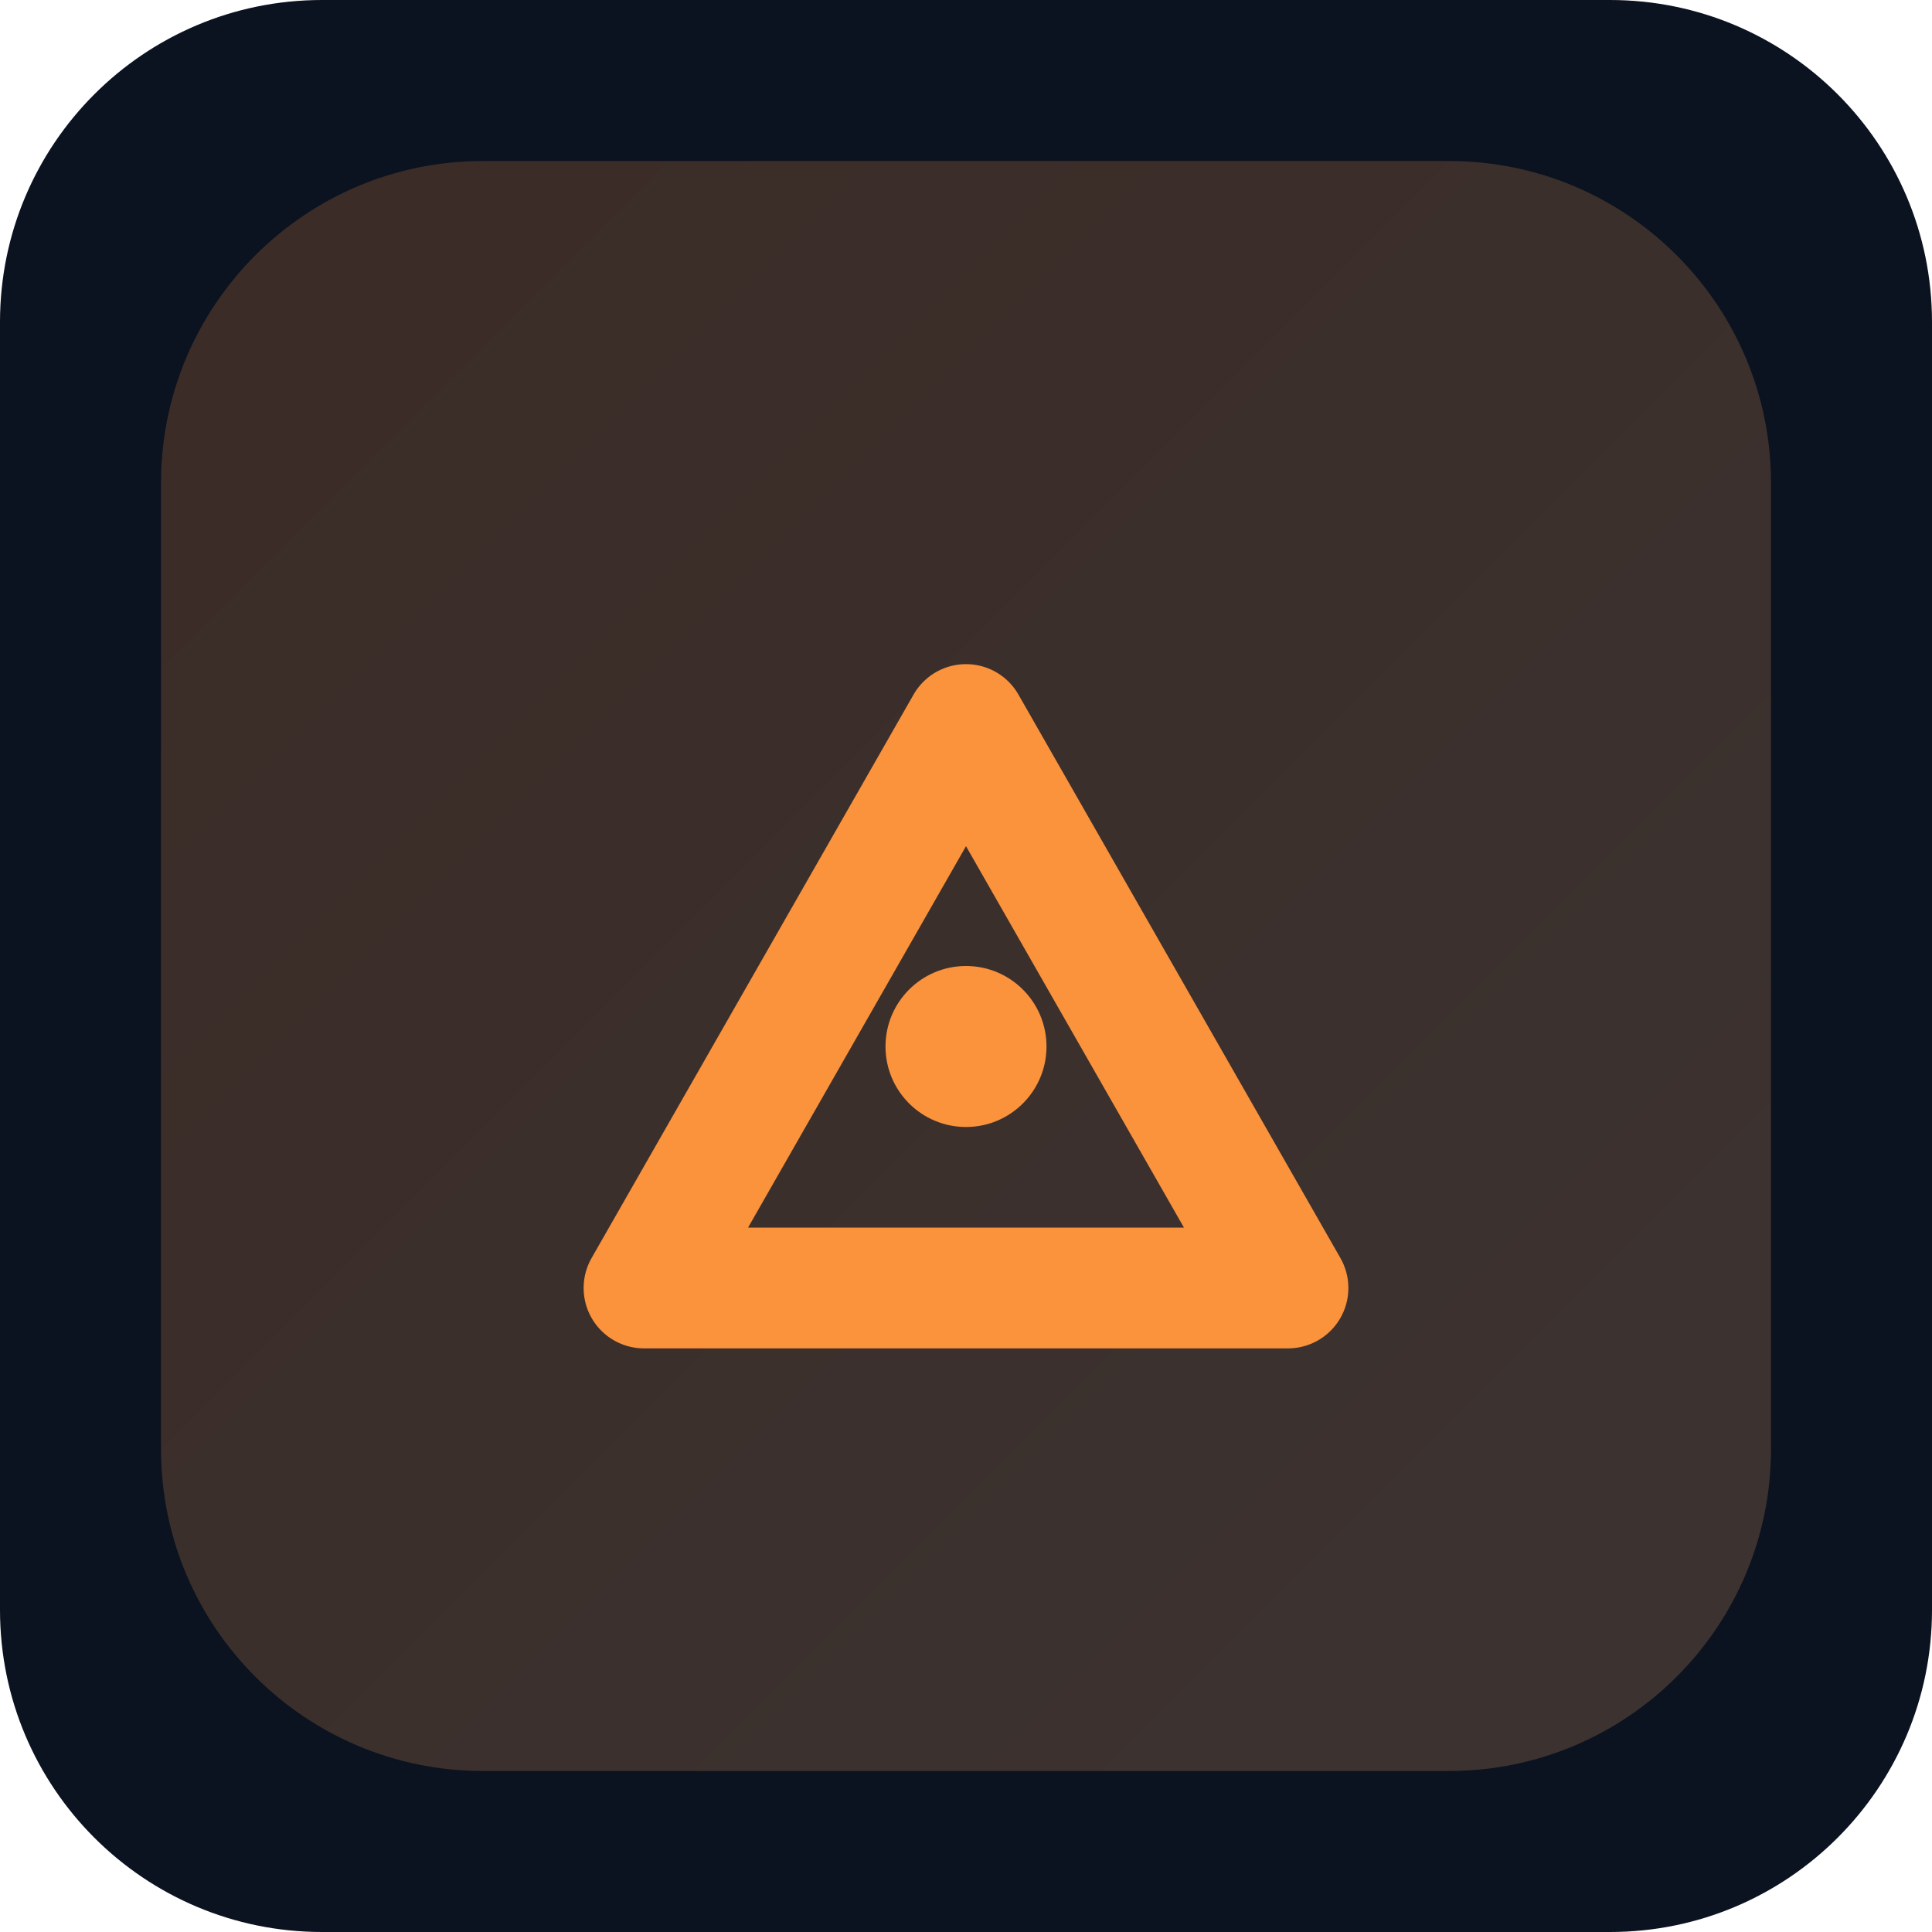
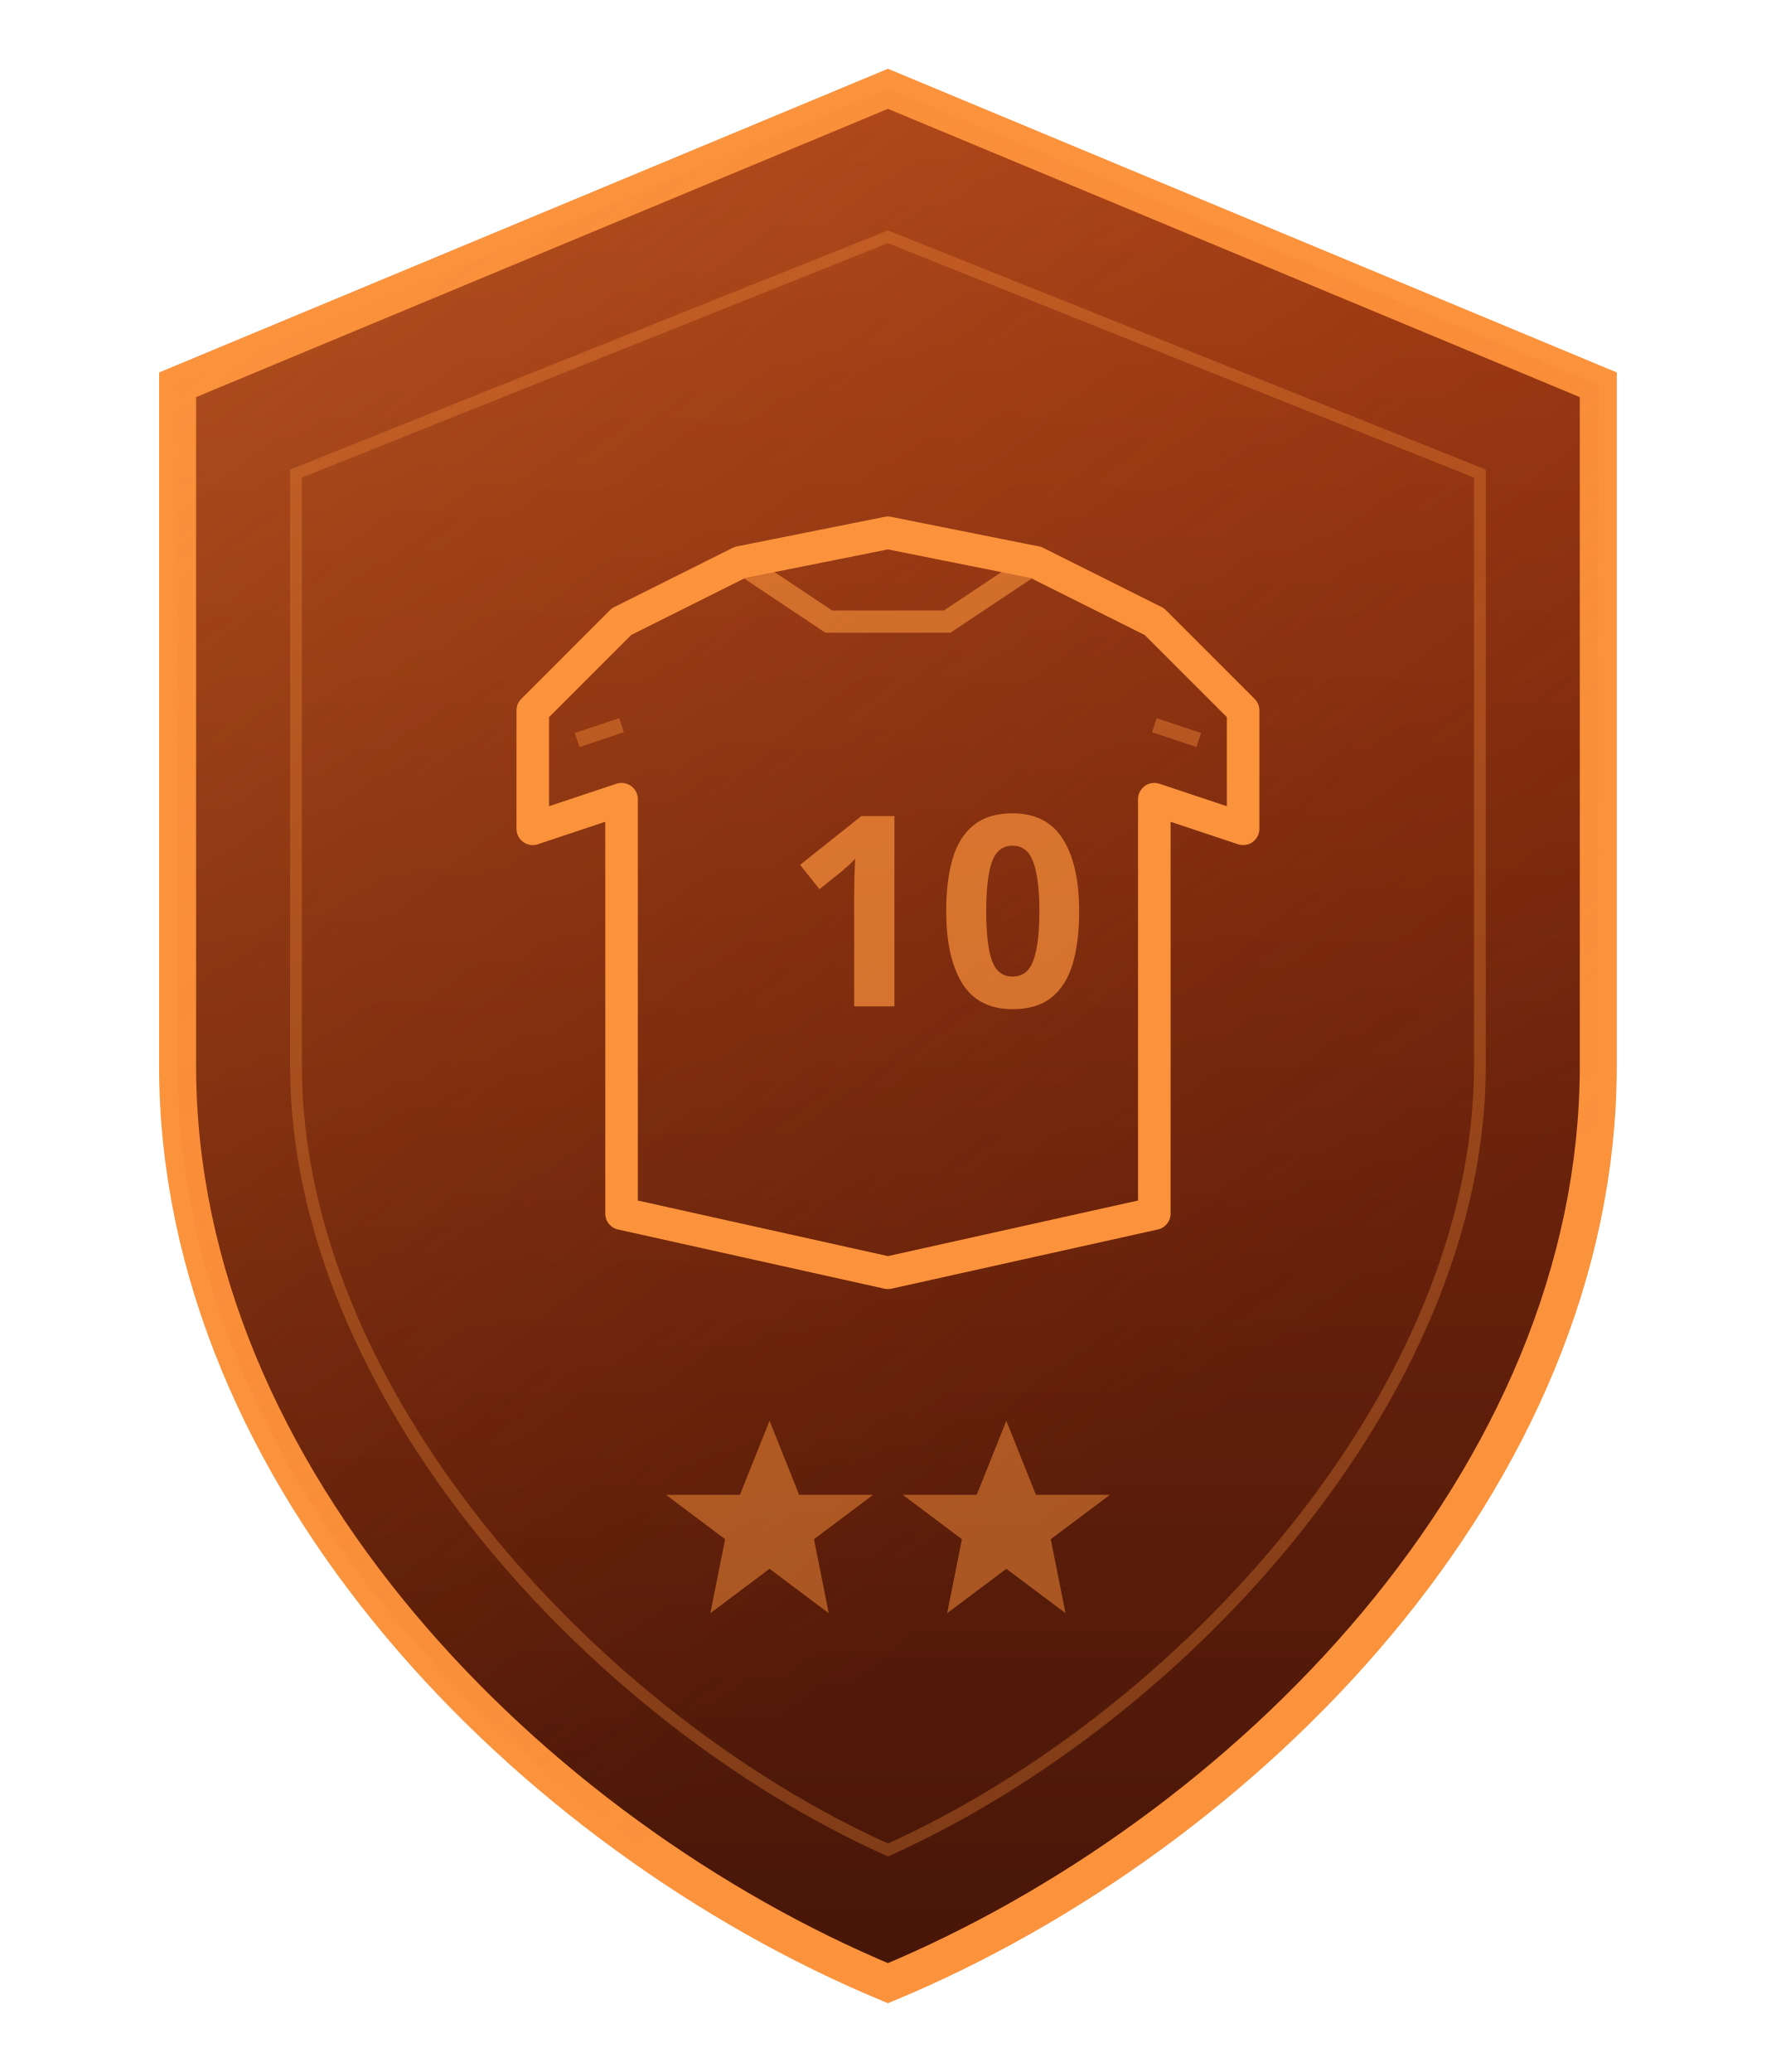
- <svg xmlns="http://www.w3.org/2000/svg" viewBox="0 0 96 96">
+ <svg xmlns="http://www.w3.org/2000/svg" viewBox="0 0 120 140" fill="none">
  <defs>
-     <linearGradient id="g" x1="0" y1="0" x2="1" y2="1">
-       <stop offset="0%" stop-color="#fb923c" />
-       <stop offset="100%" stop-color="#fdba74" />
+     <linearGradient id="am-bg" x1="60" y1="0" x2="60" y2="140" gradientUnits="userSpaceOnUse">
+       <stop offset="0%" stop-color="#9a3412" />
+       <stop offset="100%" stop-color="#431407" />
+     </linearGradient>
+     <linearGradient id="am-shine" x1="30" y1="10" x2="90" y2="90" gradientUnits="userSpaceOnUse">
+       <stop offset="0%" stop-color="#fb923c" stop-opacity="0.3" />
+       <stop offset="100%" stop-color="#ea580c" stop-opacity="0" />
    </linearGradient>
  </defs>
-   <rect width="96" height="96" rx="16" fill="#0b1220" />
-   <g transform="translate(8,8)">
-     <rect width="80" height="80" rx="16" fill="url(#g)" opacity="0.2" />
-     <path d="M24 56 L40 28 L56 56 Z" fill="none" stroke="#fb923c" stroke-width="6" stroke-linejoin="round" />
-     <circle cx="40" cy="44" r="4" fill="#fb923c" />
-   </g>
+   <path d="M60 6L108 26V72C108 100 84 124 60 134C36 124 12 100 12 72V26L60 6Z" fill="url(#am-bg)" stroke="#fb923c" stroke-width="2.5" />
+   <path d="M60 6L108 26V72C108 100 84 124 60 134C36 124 12 100 12 72V26L60 6Z" fill="url(#am-shine)" />
+   <path d="M60 16L100 32V72C100 94 80 116 60 125C40 116 20 94 20 72V32L60 16Z" fill="none" stroke="#fb923c" stroke-width="0.8" opacity="0.3" />
+   <path d="M42 42L36 48L36 56L42 54L42 82L60 86L78 82L78 54L84 56L84 48L78 42L70 38L60 36L50 38Z" fill="none" stroke="#fb923c" stroke-width="2.2" stroke-linejoin="round" />
+   <path d="M50 38L56 42L60 42L64 42L70 38" fill="none" stroke="#fb923c" stroke-width="1.5" opacity="0.6" />
+   <text x="53" y="68" font-family="system-ui,sans-serif" font-size="18" font-weight="800" fill="#fb923c" opacity="0.7">10</text>
+   <line x1="39" y1="50" x2="42" y2="49" stroke="#fb923c" stroke-width="1" opacity="0.4" />
+   <line x1="81" y1="50" x2="78" y2="49" stroke="#fb923c" stroke-width="1" opacity="0.4" />
+   <polygon points="52,96 54,101 59,101 55,104 56,109 52,106 48,109 49,104 45,101 50,101" fill="#fb923c" opacity="0.5" />
+   <polygon points="68,96 70,101 75,101 71,104 72,109 68,106 64,109 65,104 61,101 66,101" fill="#fb923c" opacity="0.5" />
</svg>
